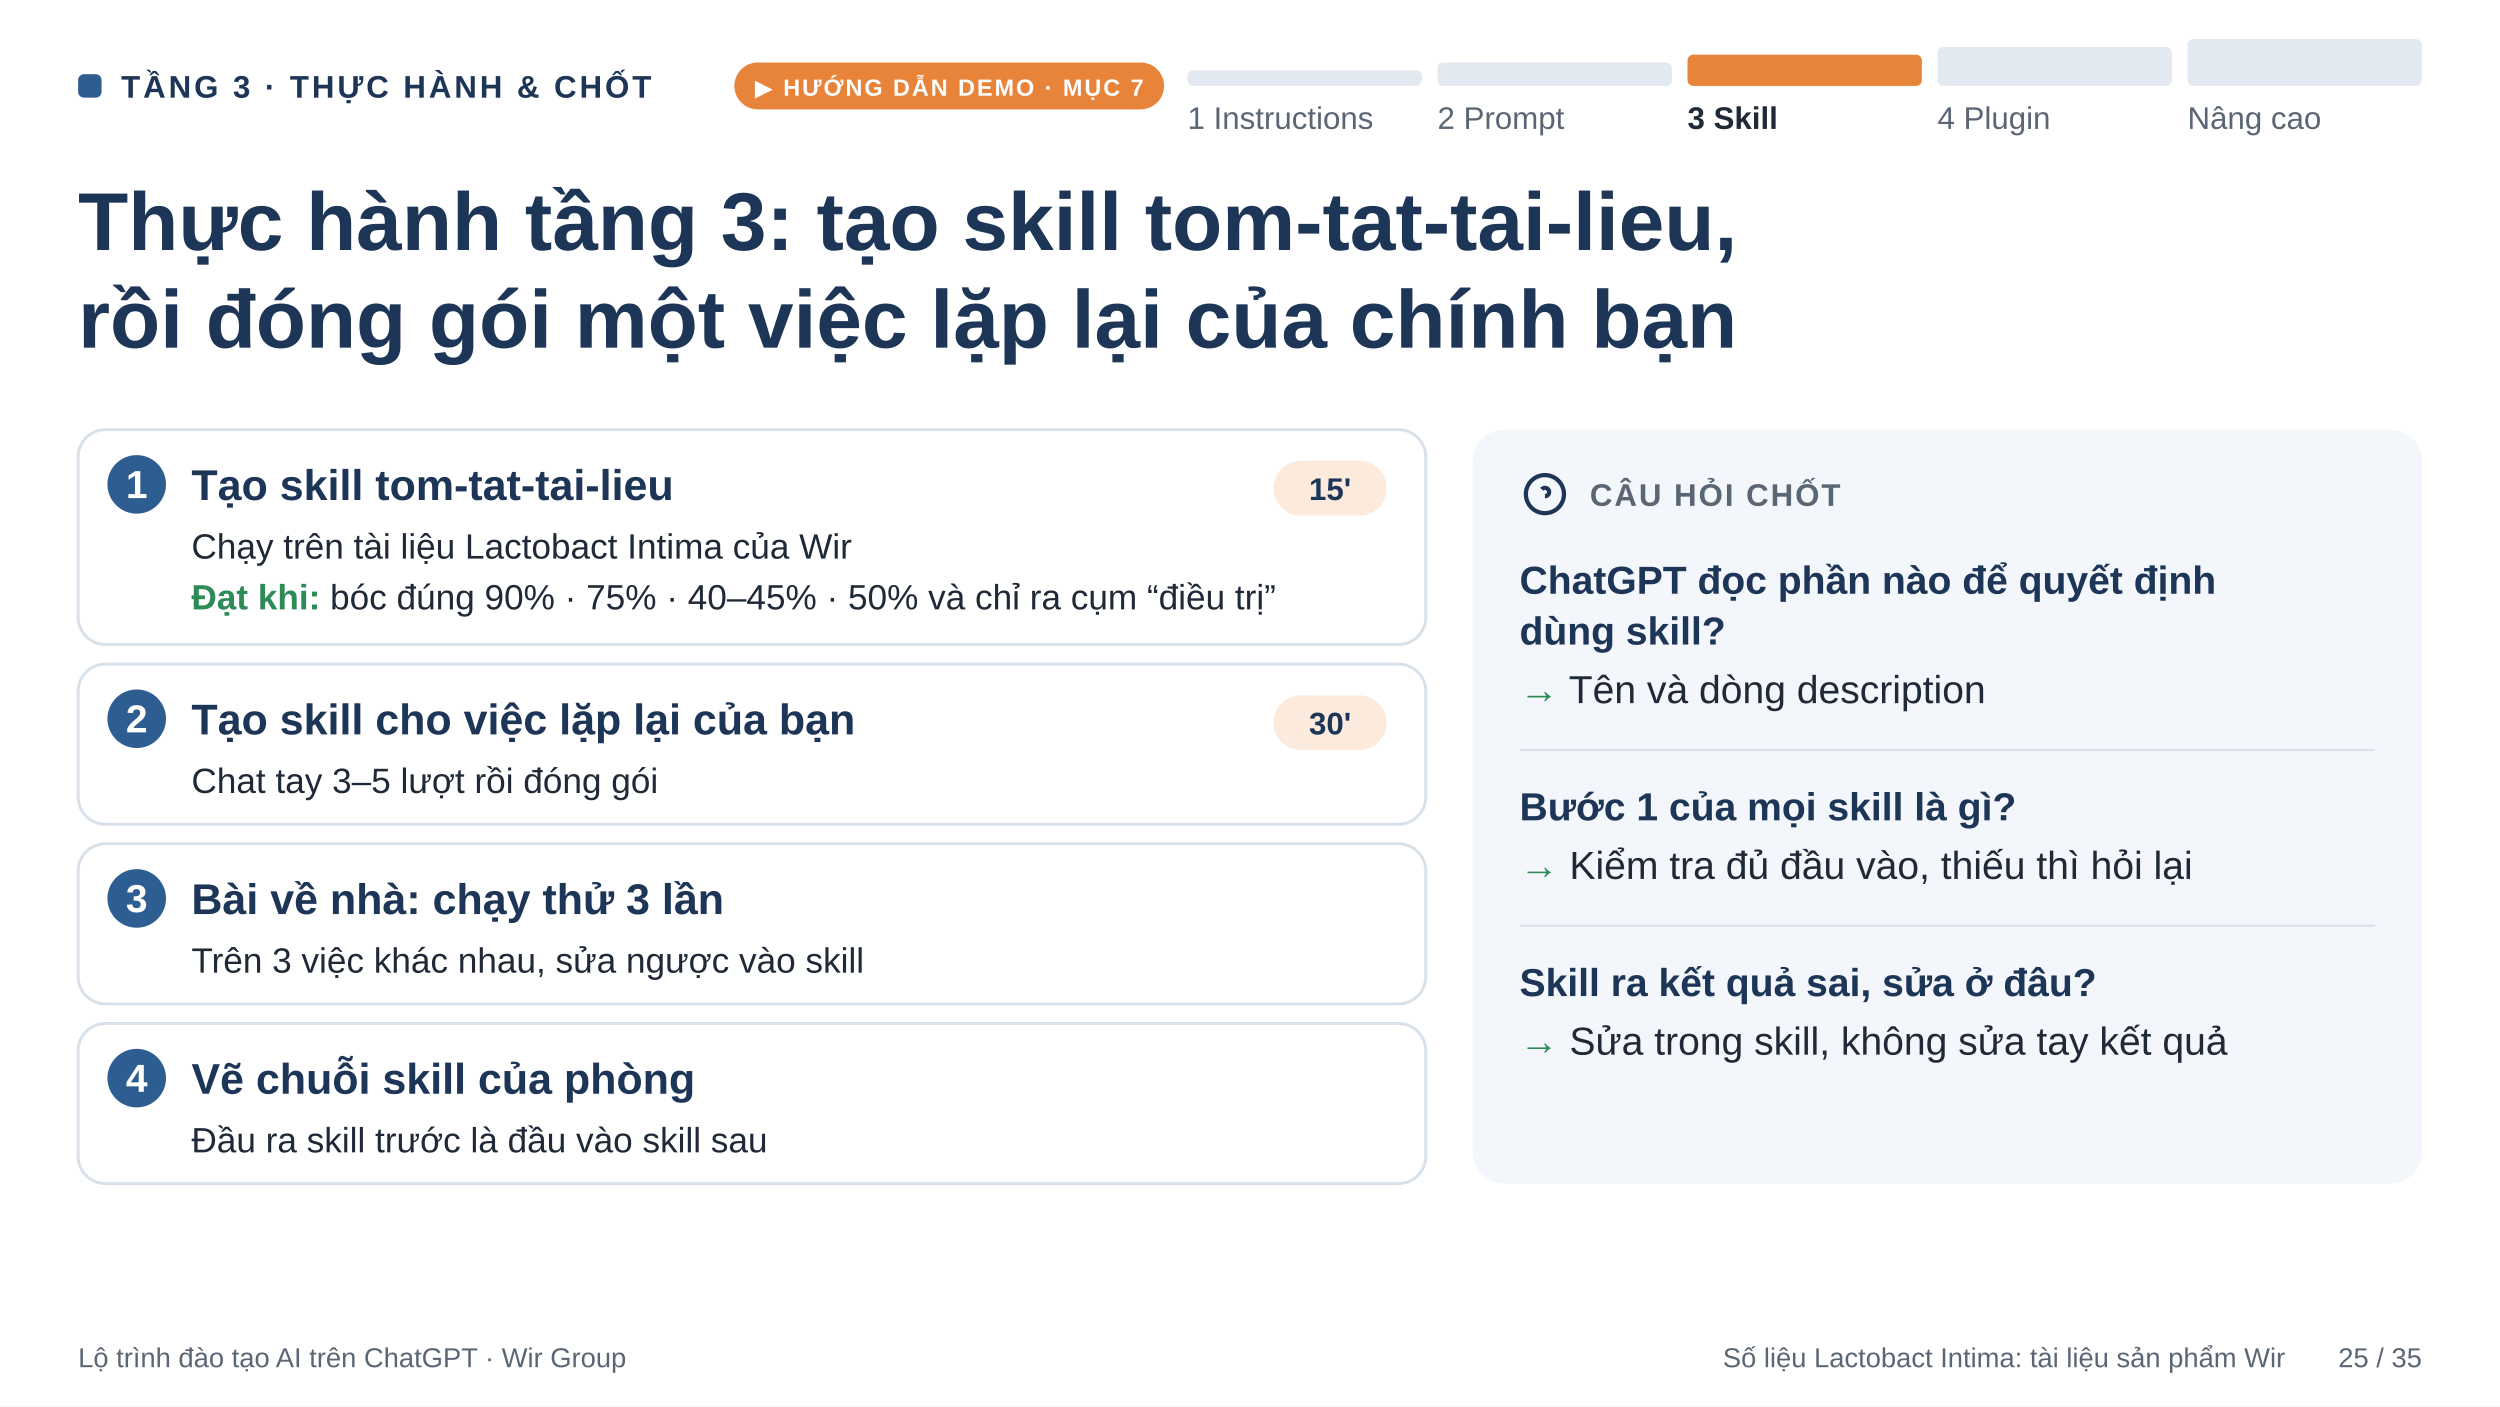
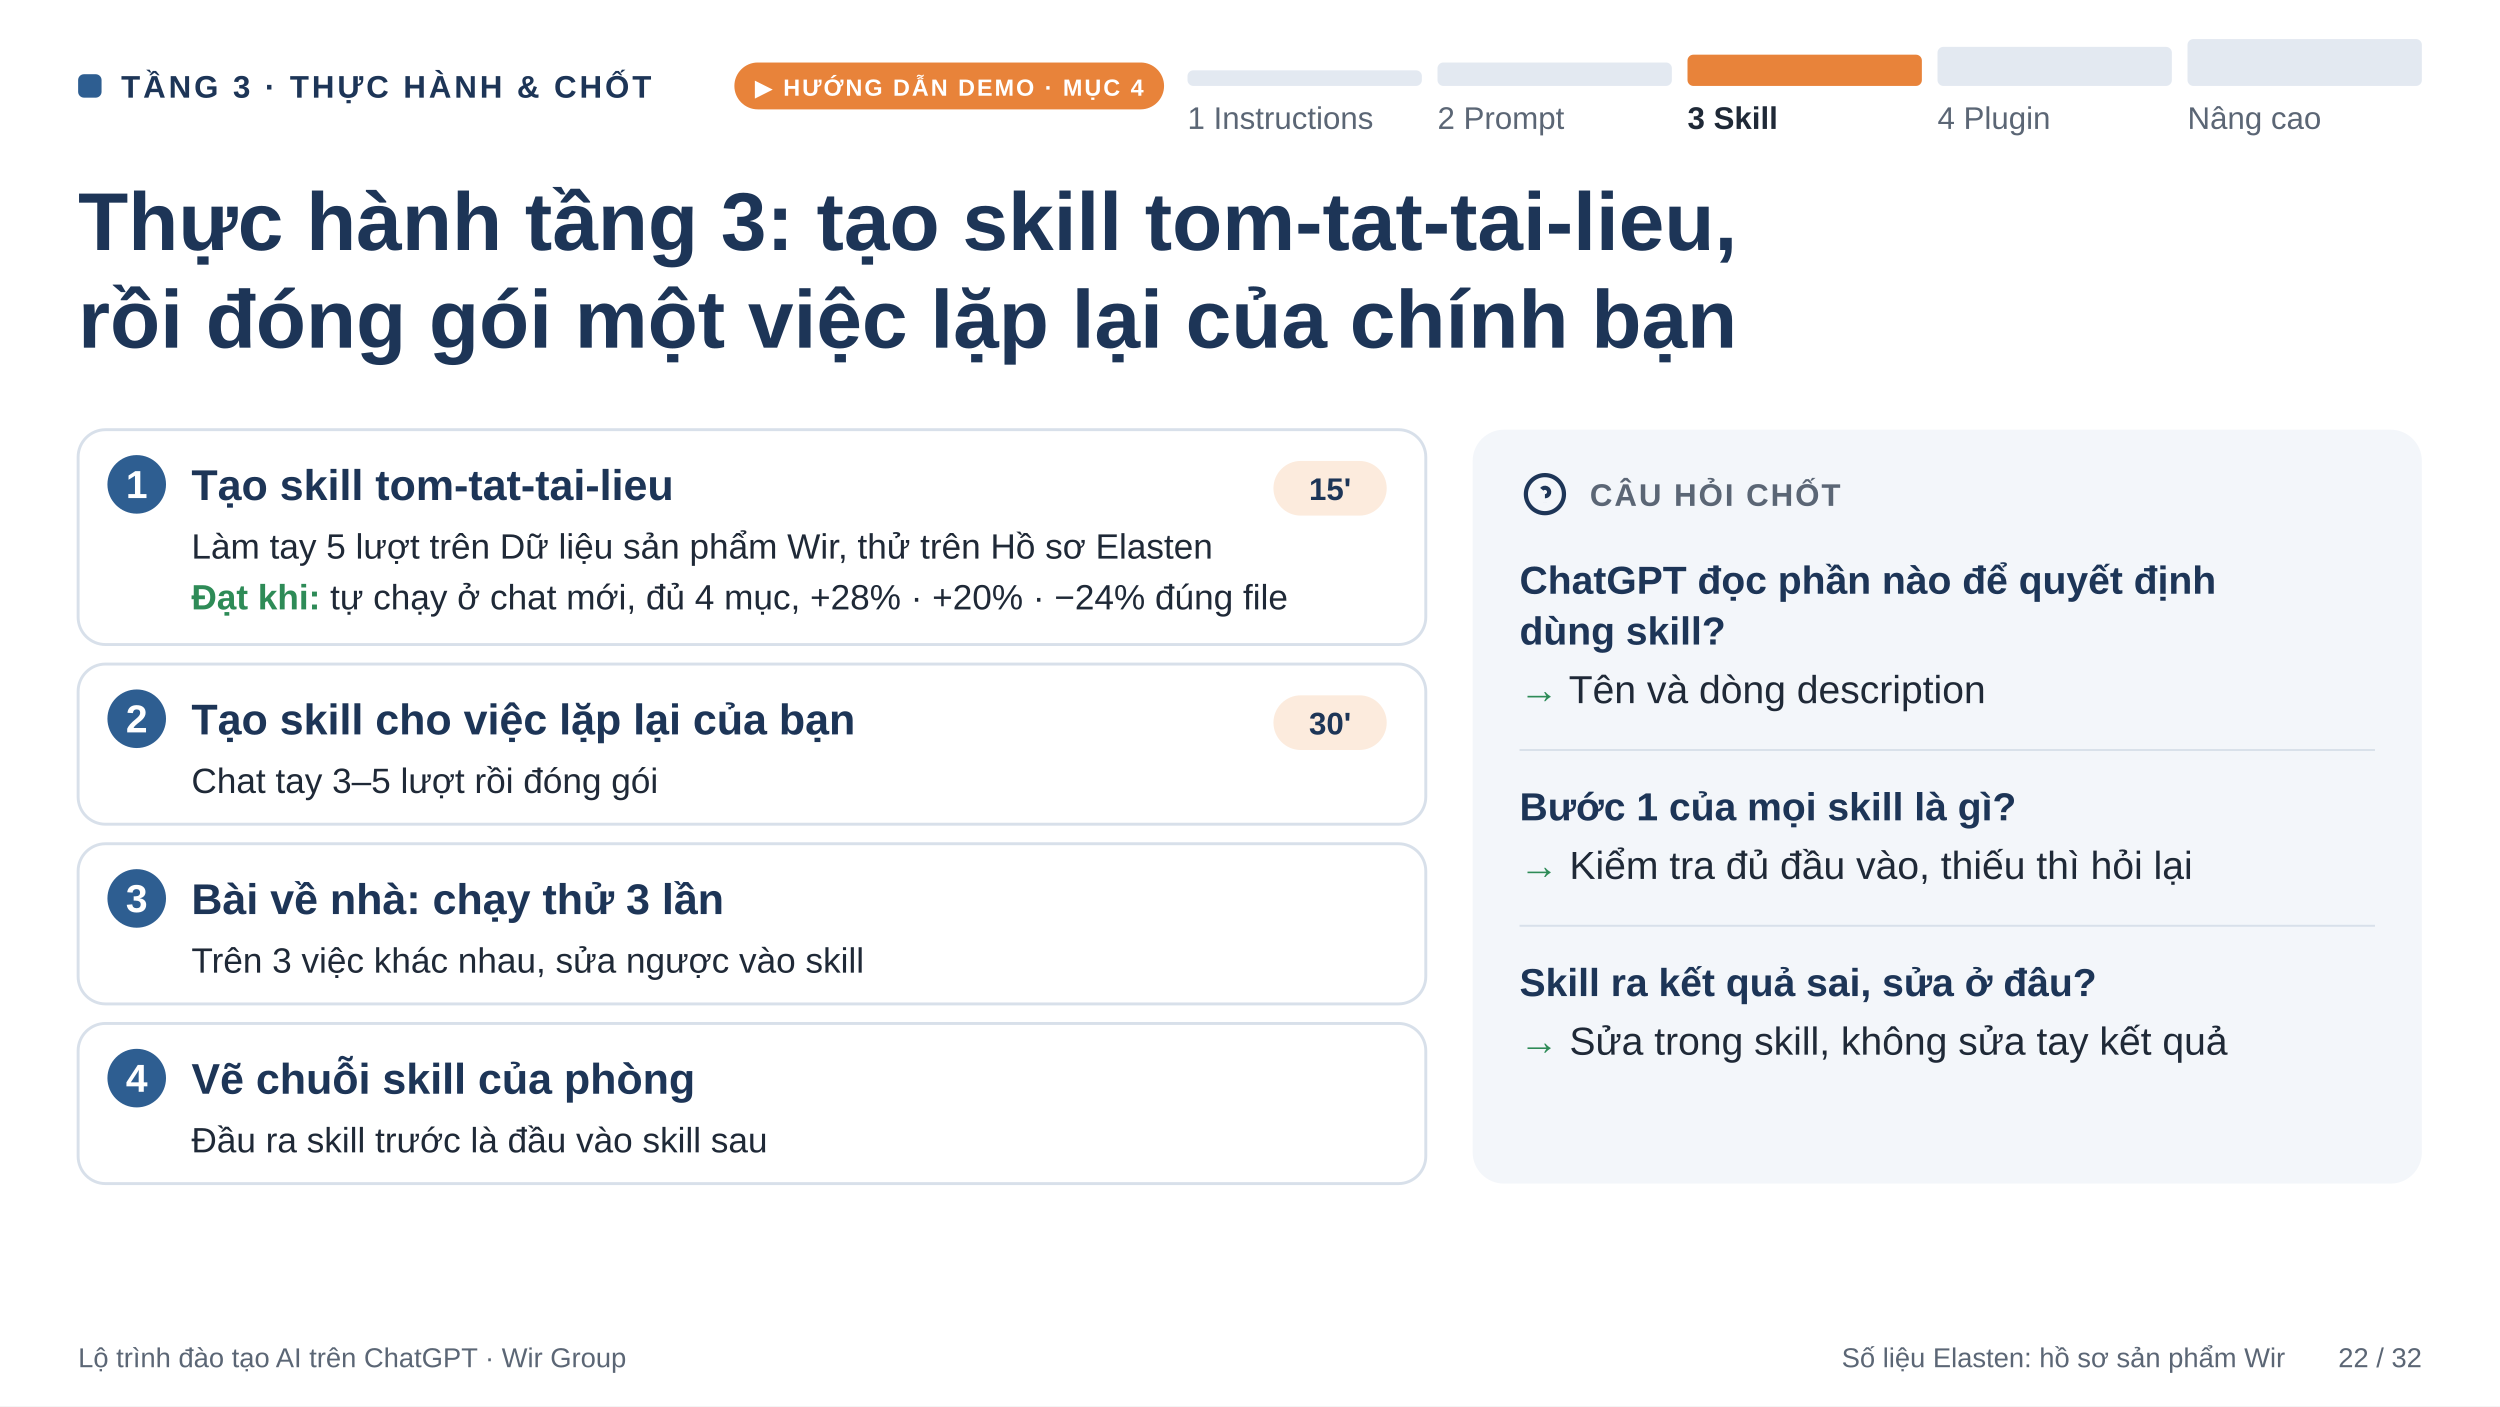
<svg xmlns="http://www.w3.org/2000/svg" viewBox="0 0 1280 720" width="1280" height="720" font-family="Aptos, 'Segoe UI', Arial, sans-serif" data-pptx-page-role="content">
  <rect id="bg" data-pptx-role="background" x="0" y="0" width="1280" height="720" fill="#FFFFFF" />
  <g id="section-kicker" data-pptx-role="chrome" data-pptx-bounds="40 30 540 30">
    <rect x="40" y="38" width="12" height="12" rx="3" fill="#2E5E91" />
    <text x="62" y="50" font-size="16" font-weight="bold" letter-spacing="1.5" fill="#1D3557">TẦNG 3 · THỰC HÀNH &amp; CHỐT</text>
  </g>
  <g id="demo-flag" data-pptx-role="chrome" data-pptx-bounds="376 30 224 28">
    <rect x="376" y="32" width="220" height="24" rx="12" fill="#E8833A" />
-     <text x="486" y="49" font-size="12" font-weight="bold" letter-spacing="1" fill="#FFFFFF" text-anchor="middle">▶ HƯỚNG DẪN DEMO · MỤC 7</text>
+     <text x="486" y="49" font-size="12" font-weight="bold" letter-spacing="1" fill="#FFFFFF" text-anchor="middle">▶ HƯỚNG DẪN DEMO · MỤC 4</text>
  </g>
  <g id="roadmap-tracker" data-pptx-role="chrome" data-pptx-bounds="600 14 640 62">
    <rect x="608" y="36" width="120" height="8" rx="3" fill="#E3E9F1" />
    <rect x="736" y="32" width="120" height="12" rx="3" fill="#E3E9F1" />
    <rect x="864" y="28" width="120" height="16" rx="3" fill="#E8833A" />
    <rect x="992" y="24" width="120" height="20" rx="3" fill="#E3E9F1" />
    <rect x="1120" y="20" width="120" height="24" rx="3" fill="#E3E9F1" />
    <text x="608" y="66" font-size="16" fill="#5B6675">1 Instructions</text>
    <text x="736" y="66" font-size="16" fill="#5B6675">2 Prompt</text>
    <text x="864" y="66" font-size="16" font-weight="bold" fill="#1F2937">3 Skill</text>
    <text x="992" y="66" font-size="16" fill="#5B6675">4 Plugin</text>
    <text x="1120" y="66" font-size="16" fill="#5B6675">Nâng cao</text>
  </g>
  <text font-size="42" font-weight="bold" fill="#1D3557" x="40" y="128">Thực hành tầng 3: tạo skill tom-tat-tai-lieu,</text>
  <text font-size="42" font-weight="bold" fill="#1D3557" x="40" y="178">rồi đóng gói một việc lặp lại của chính bạn</text>
  <g id="task-1" data-pptx-bounds="40 220 698 110">
    <rect x="40" y="220" width="690" height="110" rx="14" fill="#FFFFFF" stroke="#D8E0EA" stroke-width="1.5" />
    <circle cx="70" cy="248" r="15" fill="#2E5E91" />
    <text x="70" y="255" font-size="20" font-weight="bold" text-anchor="middle" fill="#FFFFFF">1</text>
    <text x="98" y="256" font-size="22" font-weight="bold" fill="#1D3557">Tạo skill tom-tat-tai-lieu</text>
    <rect x="652" y="236" width="58" height="28" rx="14" fill="#FCEBDD" />
    <text x="681" y="256" font-size="16" font-weight="bold" text-anchor="middle" fill="#1D3557">15'</text>
-     <text x="98" y="286" font-size="18" fill="#1F2937">Chạy trên tài liệu Lactobact Intima của Wir</text>
+     <text x="98" y="286" font-size="18" fill="#1F2937">Làm tay 5 lượt trên Dữ liệu sản phẩm Wir, thử trên Hồ sơ Elasten</text>
    <text x="98" y="312" font-size="18" fill="#1F2937">
-       <tspan font-weight="bold" fill="#2E8B57">Đạt khi:</tspan> bóc đúng 90% · 75% · 40–45% · 50% và chỉ ra cụm “điều trị”</text>
+       <tspan font-weight="bold" fill="#2E8B57">Đạt khi:</tspan> tự chạy ở chat mới, đủ 4 mục, +28% · +20% · −24% đúng file</text>
  </g>
  <g id="task-2" data-pptx-bounds="40 340 690 82">
    <rect x="40" y="340" width="690" height="82" rx="14" fill="#FFFFFF" stroke="#D8E0EA" stroke-width="1.5" />
    <circle cx="70" cy="368" r="15" fill="#2E5E91" />
    <text x="70" y="375" font-size="20" font-weight="bold" text-anchor="middle" fill="#FFFFFF">2</text>
    <text x="98" y="376" font-size="22" font-weight="bold" fill="#1D3557">Tạo skill cho việc lặp lại của bạn</text>
    <rect x="652" y="356" width="58" height="28" rx="14" fill="#FCEBDD" />
    <text x="681" y="376" font-size="16" font-weight="bold" text-anchor="middle" fill="#1D3557">30'</text>
    <text x="98" y="406" font-size="18" fill="#1F2937">Chat tay 3–5 lượt rồi đóng gói</text>
  </g>
  <g id="task-3" data-pptx-bounds="40 432 690 82">
    <rect x="40" y="432" width="690" height="82" rx="14" fill="#FFFFFF" stroke="#D8E0EA" stroke-width="1.5" />
    <circle cx="70" cy="460" r="15" fill="#2E5E91" />
    <text x="70" y="467" font-size="20" font-weight="bold" text-anchor="middle" fill="#FFFFFF">3</text>
    <text x="98" y="468" font-size="22" font-weight="bold" fill="#1D3557">Bài về nhà: chạy thử 3 lần</text>
    <text x="98" y="498" font-size="18" fill="#1F2937">Trên 3 việc khác nhau, sửa ngược vào skill</text>
  </g>
  <g id="task-4" data-pptx-bounds="40 524 690 82">
    <rect x="40" y="524" width="690" height="82" rx="14" fill="#FFFFFF" stroke="#D8E0EA" stroke-width="1.5" />
    <circle cx="70" cy="552" r="15" fill="#2E5E91" />
    <text x="70" y="559" font-size="20" font-weight="bold" text-anchor="middle" fill="#FFFFFF">4</text>
    <text x="98" y="560" font-size="22" font-weight="bold" fill="#1D3557">Vẽ chuỗi skill của phòng</text>
    <text x="98" y="590" font-size="18" fill="#1F2937">Đầu ra skill trước là đầu vào skill sau</text>
  </g>
  <g id="quiz-card" data-pptx-bounds="754 220 486 386">
    <rect x="754" y="220" width="486" height="386" rx="16" fill="#F3F6FA" />
    <g transform="translate(778, 240) scale(1.08333)" fill="none" stroke="#1D3557" stroke-width="2">
      <path d="M3 12a9 9 0 1 0 18 0a9 9 0 0 0 -18 0" />
      <path d="M12 16v.01" />
      <path d="M12 13a2 2 0 0 0 .914 -3.782a1.98 1.98 0 0 0 -2.414 .483" />
    </g>
    <text x="814" y="259" font-size="16" font-weight="bold" letter-spacing="1" fill="#5B6675">CÂU HỎI CHỐT</text>
    <text font-size="20" font-weight="bold" fill="#1D3557" x="778" y="304">ChatGPT đọc phần nào để quyết định</text>
    <text font-size="20" font-weight="bold" fill="#1D3557" x="778" y="330">dùng skill?</text>
    <line x1="778" y1="384" x2="1216" y2="384" stroke="#D8E0EA" stroke-width="1" />
    <text x="778" y="420" font-size="20" font-weight="bold" fill="#1D3557">Bước 1 của mọi skill là gì?</text>
    <line x1="778" y1="474" x2="1216" y2="474" stroke="#D8E0EA" stroke-width="1" />
    <text x="778" y="510" font-size="20" font-weight="bold" fill="#1D3557">Skill ra kết quả sai, sửa ở đâu?</text>
  </g>
  <g id="answer-1" data-pptx-bounds="778 340 438 30">
    <text x="778" y="360" font-size="20" fill="#1F2937">
      <tspan font-weight="bold" fill="#2E8B57">→</tspan> Tên và dòng description</text>
  </g>
  <g id="answer-2" data-pptx-bounds="778 430 438 30">
    <text x="778" y="450" font-size="20" fill="#1F2937">
      <tspan font-weight="bold" fill="#2E8B57">→</tspan> Kiểm tra đủ đầu vào, thiếu thì hỏi lại</text>
  </g>
  <g id="answer-3" data-pptx-bounds="778 520 438 30">
    <text x="778" y="540" font-size="20" fill="#1F2937">
      <tspan font-weight="bold" fill="#2E8B57">→</tspan> Sửa trong skill, không sửa tay kết quả</text>
  </g>
  <text id="footer-course" data-pptx-role="footer" x="40" y="700" font-size="14" fill="#5B6675">Lộ trình đào tạo AI trên ChatGPT · Wir Group</text>
-   <text id="source-note" data-pptx-role="footer" x="1170" y="700" font-size="14" text-anchor="end" fill="#5B6675">Số liệu Lactobact Intima: tài liệu sản phẩm Wir</text>
-   <text id="page-number" data-pptx-role="page-number" x="1240" y="700" font-size="14" text-anchor="end" fill="#5B6675">25 / 35</text>
+   <text id="source-note" data-pptx-role="footer" x="1170" y="700" font-size="14" text-anchor="end" fill="#5B6675">Số liệu Elasten: hồ sơ sản phẩm Wir</text>
+   <text id="page-number" data-pptx-role="page-number" x="1240" y="700" font-size="14" text-anchor="end" fill="#5B6675">22 / 32</text>
</svg>
